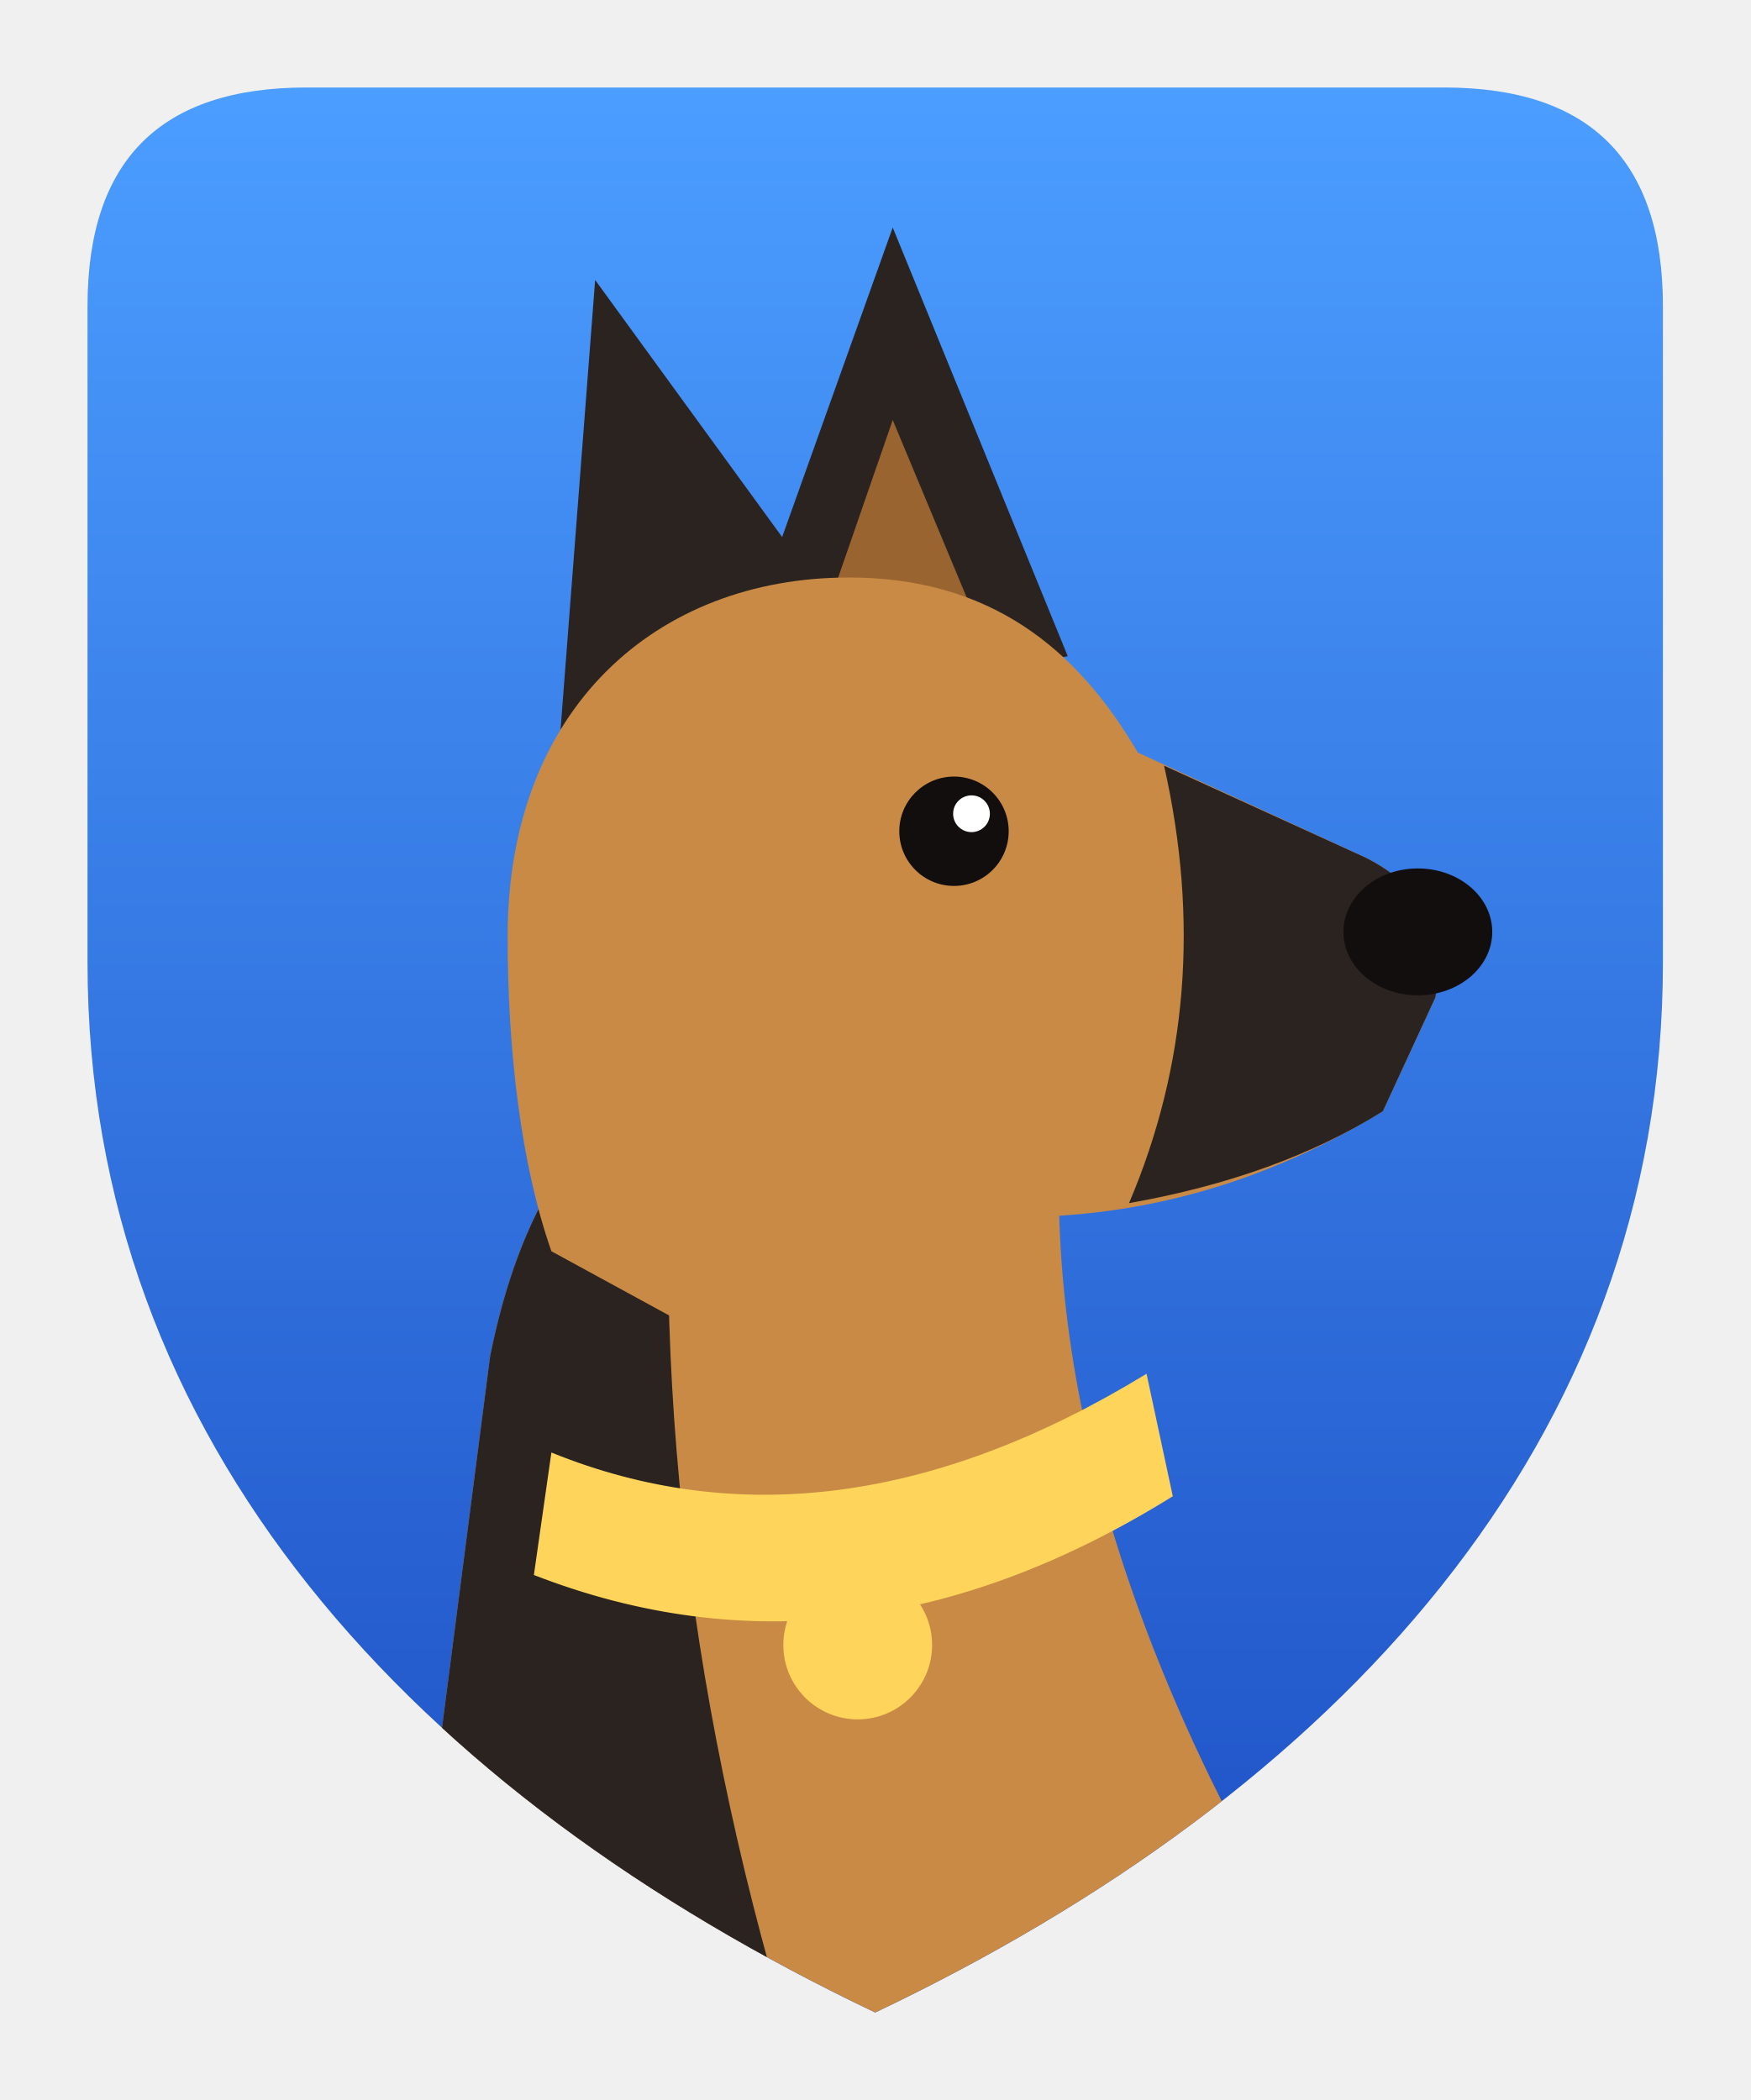
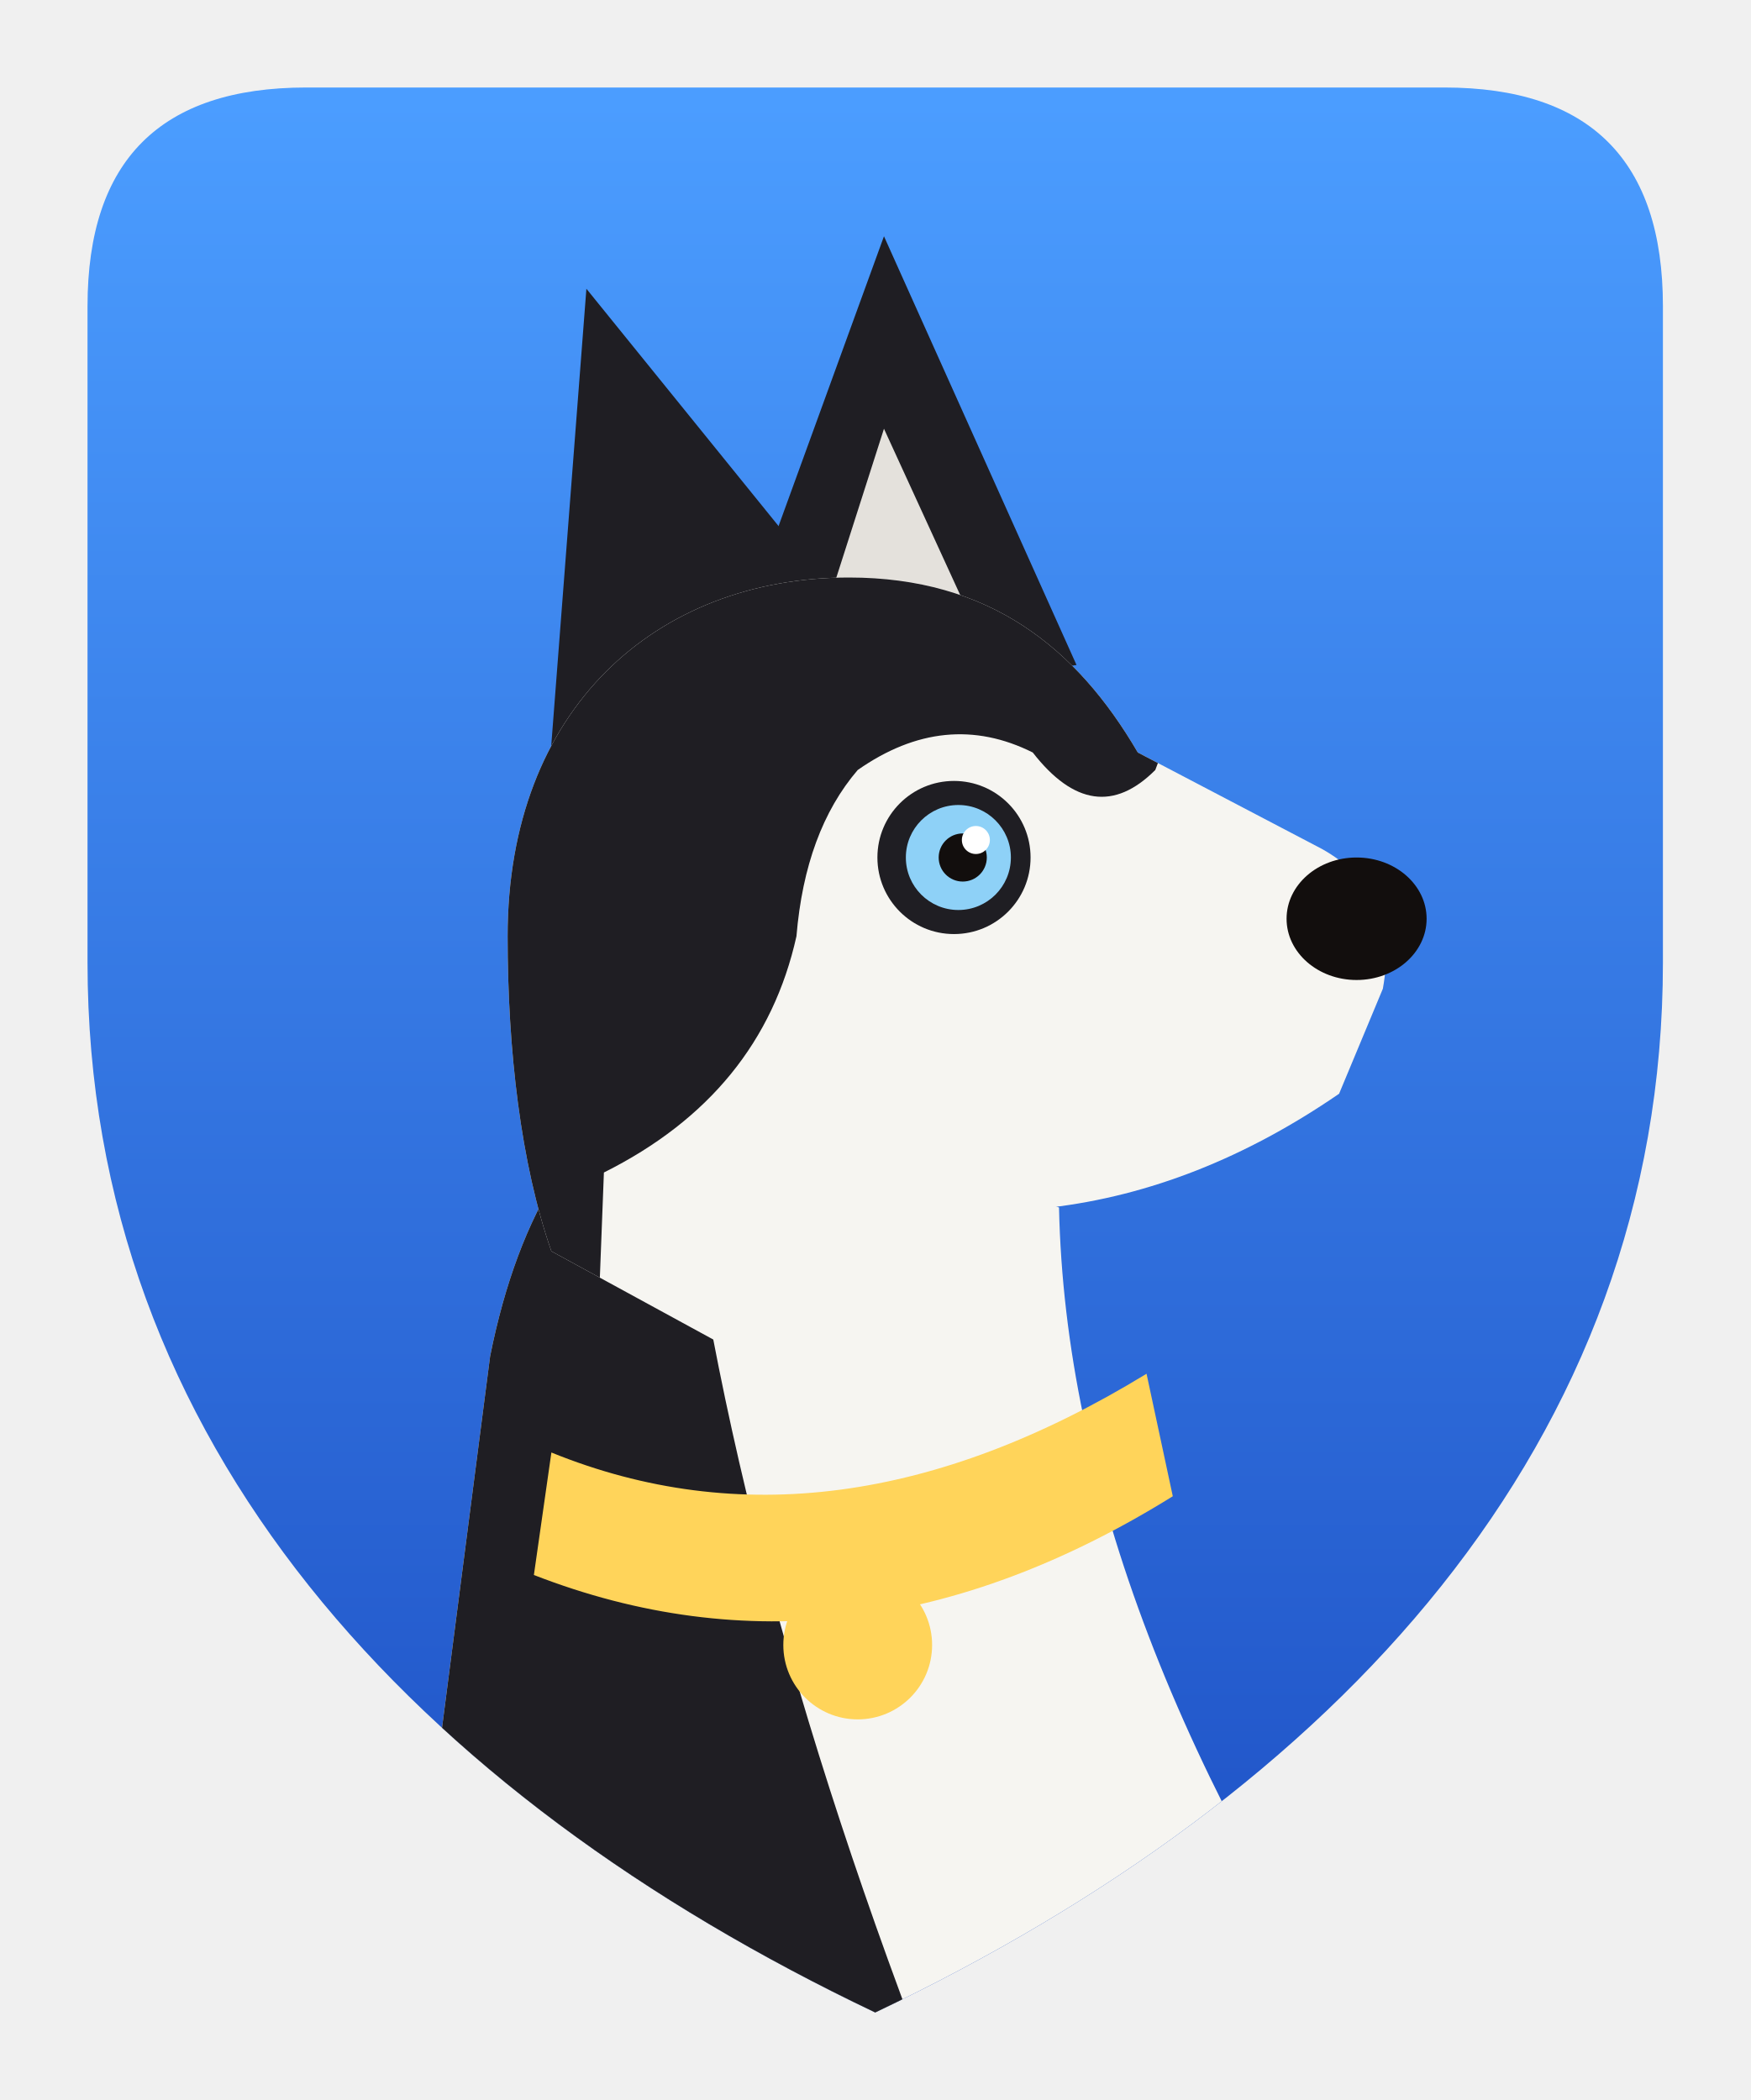
<svg xmlns="http://www.w3.org/2000/svg" width="40" height="48" viewBox="0 0 40 48" role="img" aria-label="Vigil at Home">
  <defs>
    <linearGradient id="body" x1="0" y1="0" x2="0" y2="1">
      <stop offset="0" stop-color="#4B9DFF" />
      <stop offset="1" stop-color="#1D4FC4" />
    </linearGradient>
    <clipPath id="inside">
      <path d="M7 2H33Q38 2 38 7V22C38 33 30.5 41 20 46C9.5 41 2 33 2 22V7Q2 2 7 2Z" />
    </clipPath>
+     <clipPath id="head">
+       <path d="M11.6 21.4C11.6 16.2 15 13.2 19.4 13.2C22.6 13.2 24.6 14.8 26 17.2L30.2 19.4Q32 20.4 31.6 22.6L30.6 25Q27.4 27.2 24 27.6C21 28 18.6 29.6 17 31L12.6 28.6C11.9 26.6 11.6 24 11.6 21.4Z" />
+     </clipPath>
  </defs>
  <path d="M7 2H33Q38 2 38 7V22C38 33 30.5 41 20 46C9.5 41 2 33 2 22V7Q2 2 7 2Z" fill="url(#body)" />
  <g clip-path="url(#inside)">
-     <path d="M9 48L11.2 31Q12.2 26 15.4 24.4L24.2 27.6Q24.4 37 32 48Z" fill="#C98A45" />
-     <path d="M9 48L11.2 31Q12.2 26 15.4 24.4Q14.6 36 18.5 48Z" fill="#2A2320" />
+     <path d="M9 48L11.2 31Q12.2 26 15.4 24.4L24.2 27.6Q24.4 37 32 48Z" fill="#F6F5F1" />
+     <path d="M9 48L11.2 31Q12.2 26 15.4 24.4Q16.4 35 21.5 48Z" fill="#1F1E23" />
    <path d="M12.6 33.2Q19 35.8 26.2 31.4L26.8 34.2Q19.4 38.8 12.2 36Z" fill="#FFD45A" />
    <circle cx="19.6" cy="37.6" r="1.7" fill="#FFD45A" />
  </g>
-   <path d="M12.6 19.4L13.6 6.4L20 15.2Z" fill="#2A2320" />
-   <path d="M16.4 16.4L20.4 5.2L24.4 15Z" fill="#2A2320" />
-   <path d="M18.6 14.8L20.4 9.6L22.4 14.4Z" fill="#9A6430" />
-   <path d="M11.6 21.4C11.6 16.2 15 13.2 19.4 13.2C22.6 13.2 24.6 14.8 26 17.2L31.2 19.6Q33.2 20.6 32.8 22.8L31.6 25.4Q28 27.6 24 27.8C21 28 18.6 29.6 17 31L12.6 28.6C11.9 26.6 11.6 24 11.6 21.4Z" fill="#C98A45" />
-   <path d="M26.6 17.5L31.2 19.6Q33.2 20.6 32.8 22.8L31.6 25.4Q29.2 26.9 25.8 27.5Q27.8 22.8 26.6 17.5Z" fill="#2A2320" />
-   <ellipse cx="32.4" cy="21.3" rx="1.7" ry="1.45" fill="#120E0D" />
-   <circle cx="21.8" cy="19" r="1.25" fill="#120E0D" />
-   <circle cx="22.2" cy="18.6" r="0.42" fill="#FFF" />
+   <path d="M12.4 19.6L13.4 6.6L20.2 15Z" fill="#1F1E23" />
+   <path d="M16.2 16.4L20.2 5.4L24.6 15.2Z" fill="#1F1E23" />
+   <path d="M18.6 14.8L20.2 9.8L22.4 14.6Z" fill="#E4E1DC" />
+   <path d="M11.6 21.4C11.6 16.2 15 13.2 19.4 13.2C22.6 13.2 24.6 14.8 26 17.2L30.2 19.4Q32 20.4 31.6 22.6L30.6 25Q27.4 27.2 24 27.6C21 28 18.6 29.6 17 31L12.6 28.6C11.9 26.6 11.6 24 11.6 21.4Z" fill="#F6F5F1" />
+   <path d="M8 32V8H30L26.4 17.6Q25 19 23.6 17.2Q21.6 16.2 19.6 17.6Q18.4 19 18.2 21.4Q17.4 25 13.8 26.8L13.6 32Z" fill="#1F1E23" clip-path="url(#head)" />
+   <ellipse cx="31" cy="21" rx="1.6" ry="1.4" fill="#120E0D" />
+   <circle cx="21.8" cy="19.6" r="1.75" fill="#1F1E23" />
+   <circle cx="21.9" cy="19.6" r="1.2" fill="#8ED1F7" />
+   <circle cx="22" cy="19.6" r="0.55" fill="#120E0D" />
+   <circle cx="22.3" cy="19.2" r="0.32" fill="#FFF" />
</svg>
